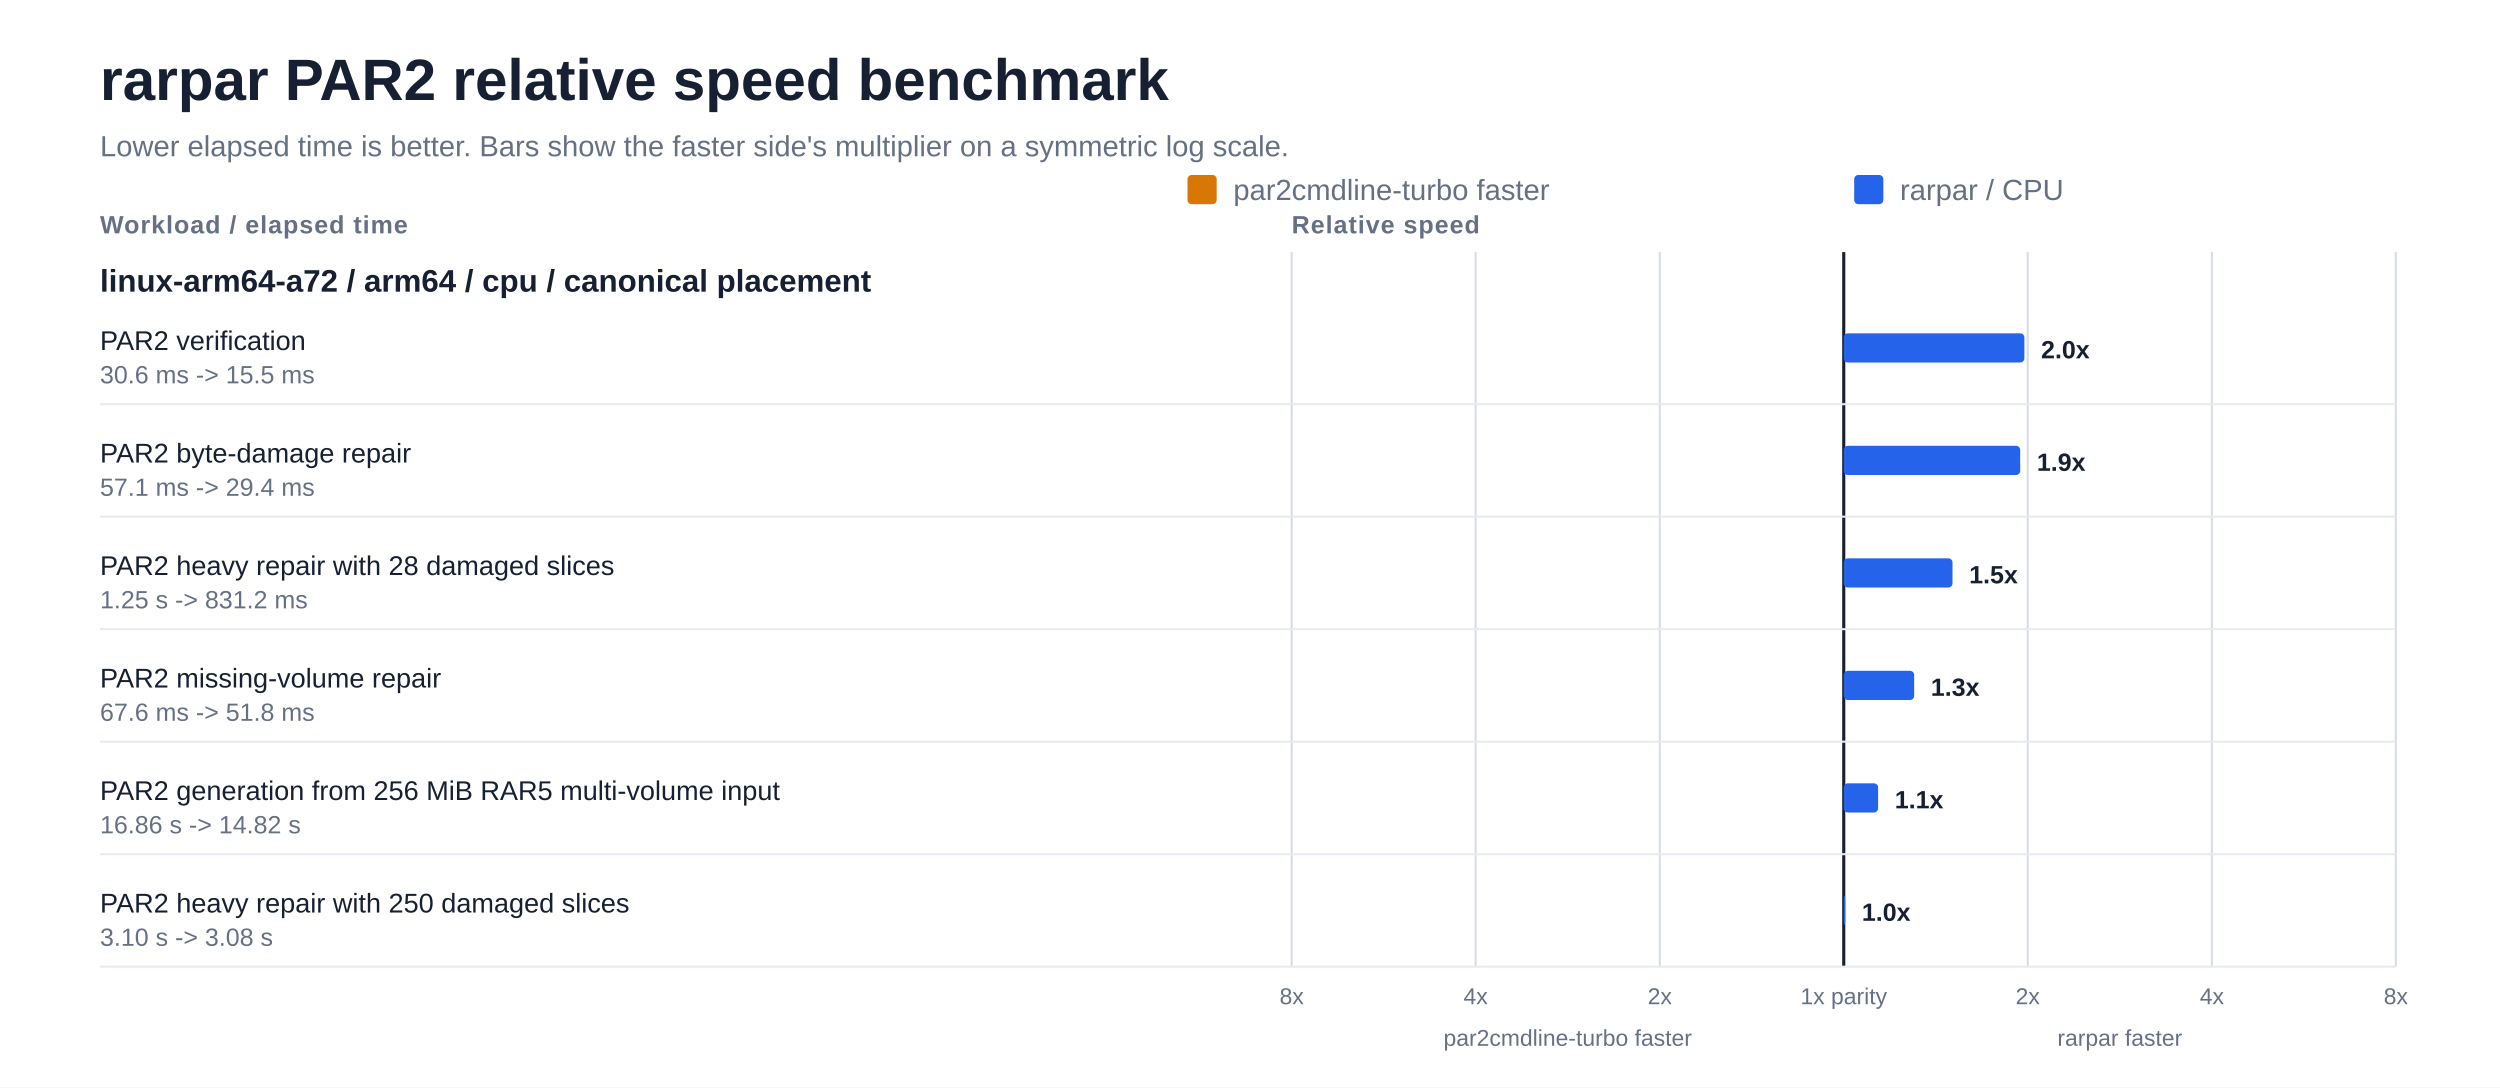
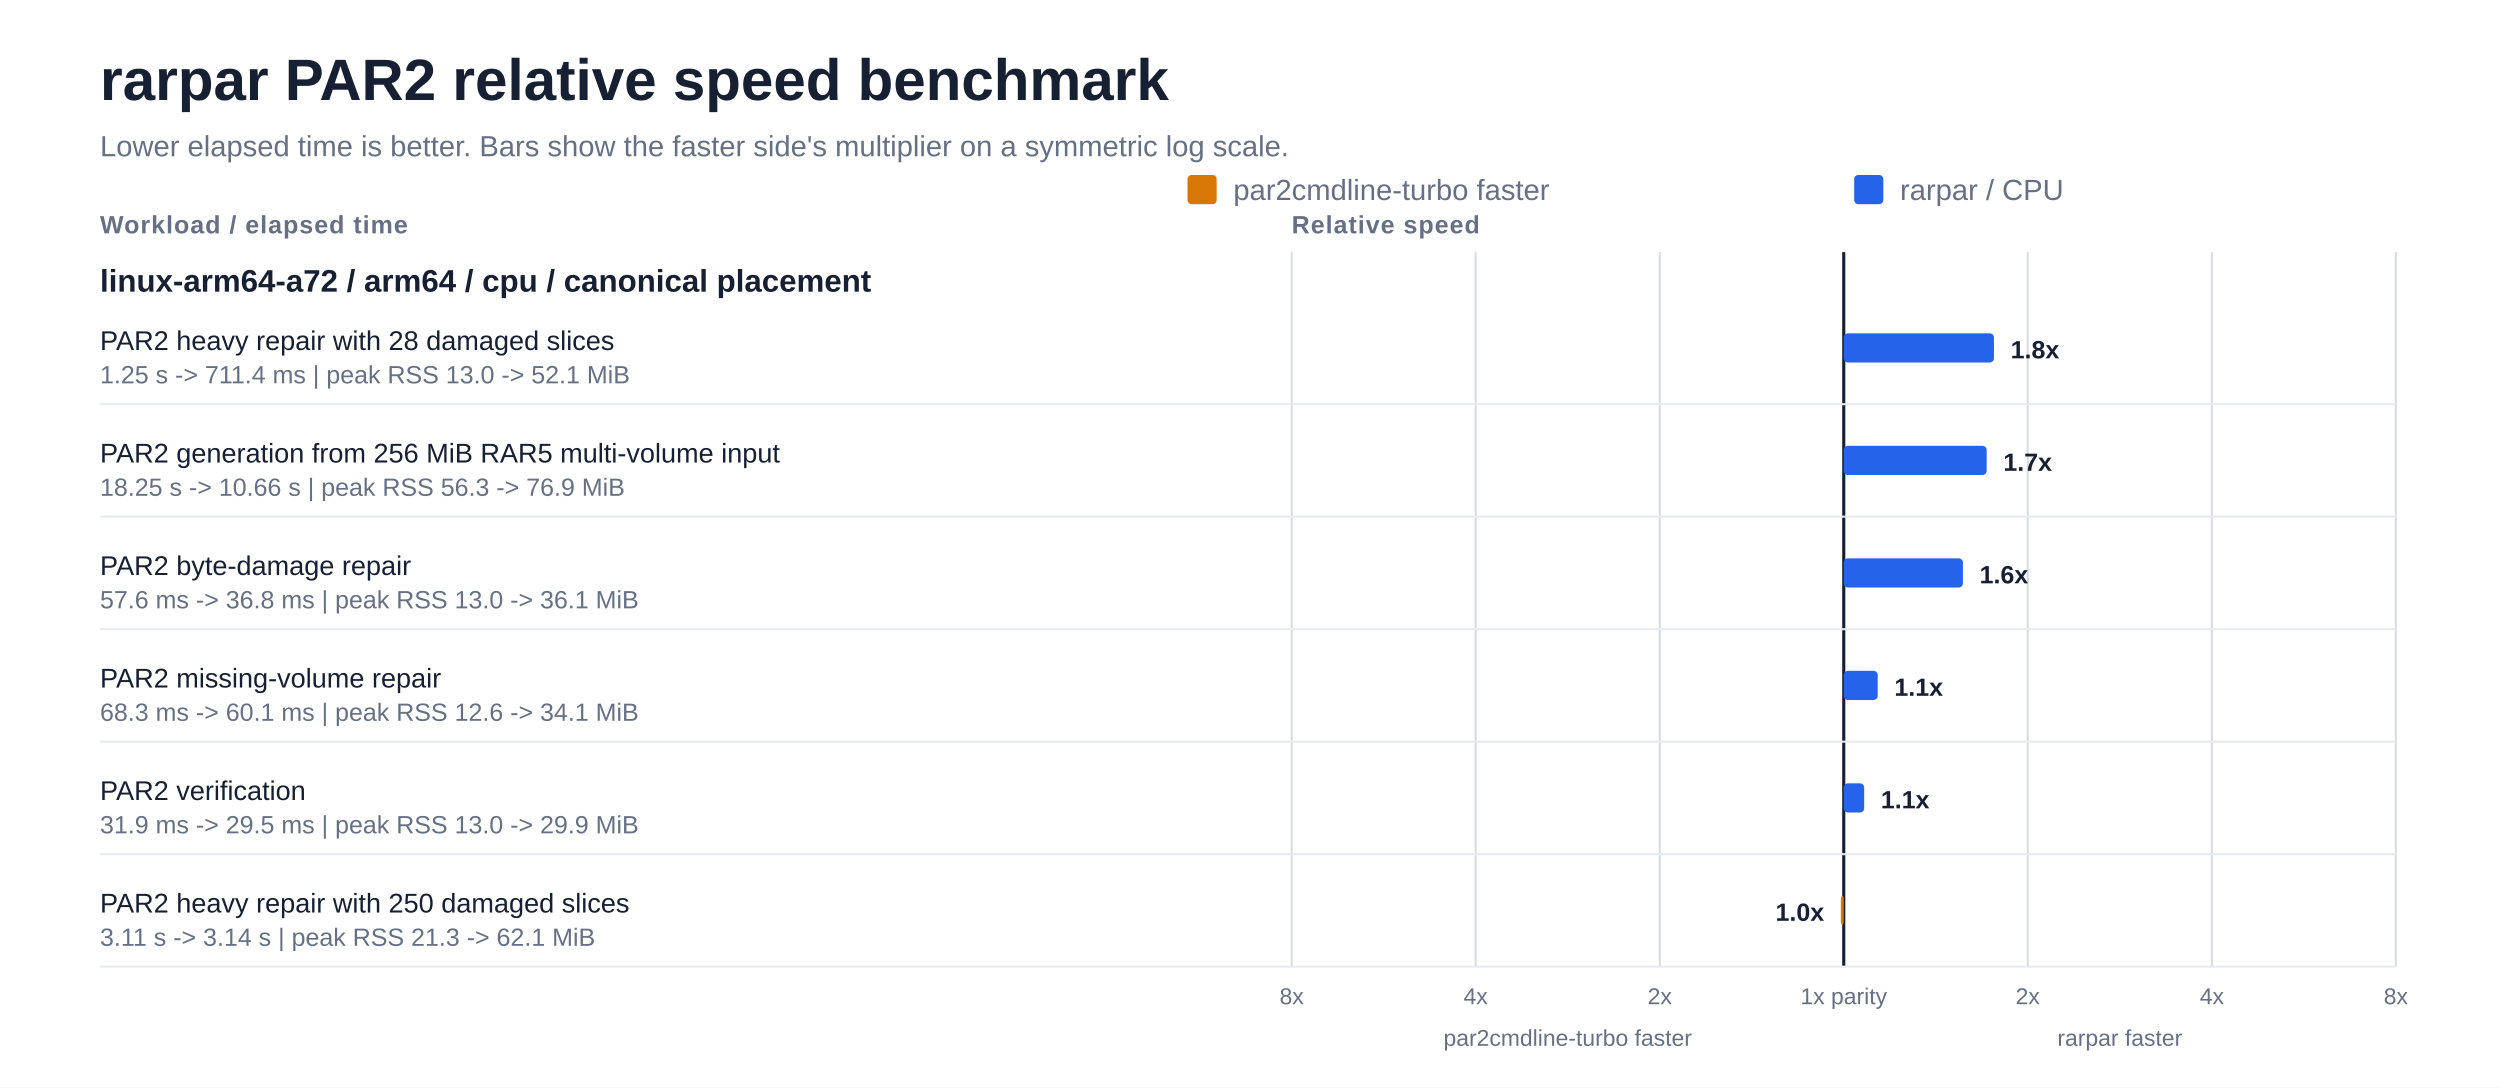
<svg xmlns="http://www.w3.org/2000/svg" width="1200" height="522" viewBox="0 0 1200 522" role="img" aria-labelledby="title desc">
  <style>
    .bg { fill: #ffffff; } text { font-family: Arial, sans-serif; fill: #172033; }
    .title { font-size: 28px; font-weight: 600; } .subtitle { font-size: 14px; fill: #667085; }
    .column { font-size: 12px; font-weight: 600; fill: #667085; letter-spacing: .04em; text-transform: uppercase; }
    .machine { font-size: 15px; font-weight: 600; } .workload { font-size: 13px; font-weight: 500; }
    .timing { font-size: 12px; fill: #667085; } .tick { font-size: 11px; fill: #667085; } .ratio { font-size: 12px; font-weight: 600; }
    .grid { stroke: #d7dce5; stroke-width: 1; } .parity { stroke: #172033; stroke-width: 1.5; } .rule { stroke: #e7eaf0; stroke-width: 1; }
    .cpu { fill: #2563eb; } .gpu { fill: #7c3aed; } .slower { fill: #d97706; }
    @media (prefers-color-scheme: dark) { .bg { fill: #0d1117; } text { fill: #e6edf3; } .subtitle, .column, .timing, .tick { fill: #9ca7b5; } .grid { stroke: #30363d; } .parity { stroke: #e6edf3; } .rule { stroke: #21262d; } .cpu { fill: #58a6ff; } .gpu { fill: #bc8cff; } .slower { fill: #f2a65a; } }
  </style>
  <rect class="bg" width="1200" height="522" />
  <text class="title" x="48" y="48">rarpar PAR2 relative speed benchmark</text>
  <text class="subtitle" x="48" y="75">Lower elapsed time is better. Bars show the faster side's multiplier on a symmetric log scale.</text>
  <g aria-label="Legend">
    <rect class="slower" x="570" y="84" width="14" height="14" rx="2" />
    <text class="subtitle" x="592" y="96">par2cmdline-turbo faster</text>
    <rect class="cpu" x="890" y="84" width="14" height="14" rx="2" />
    <text class="subtitle" x="912" y="96">rarpar / CPU</text>
  </g>
  <text class="column" x="48" y="112">Workload / elapsed time</text>
  <text class="column" x="620" y="112">Relative speed</text>
  <g aria-label="Relative speed axis">
    <line class="grid" x1="620.0" y1="121" x2="620.0" y2="464" />
    <text class="tick" x="620.0" y="482" text-anchor="middle">8x</text>
    <line class="grid" x1="708.3" y1="121" x2="708.3" y2="464" />
    <text class="tick" x="708.3" y="482" text-anchor="middle">4x</text>
    <line class="grid" x1="796.7" y1="121" x2="796.7" y2="464" />
    <text class="tick" x="796.7" y="482" text-anchor="middle">2x</text>
    <line class="parity" x1="885.0" y1="121" x2="885.0" y2="464" />
    <text class="tick" x="885.0" y="482" text-anchor="middle">1x parity</text>
    <line class="grid" x1="973.3" y1="121" x2="973.3" y2="464" />
    <text class="tick" x="973.3" y="482" text-anchor="middle">2x</text>
    <line class="grid" x1="1061.7" y1="121" x2="1061.7" y2="464" />
    <text class="tick" x="1061.7" y="482" text-anchor="middle">4x</text>
    <line class="grid" x1="1150.0" y1="121" x2="1150.0" y2="464" />
    <text class="tick" x="1150.0" y="482" text-anchor="middle">8x</text>
    <text class="tick" x="752.5" y="502" text-anchor="middle">par2cmdline-turbo faster</text>
    <text class="tick" x="1017.5" y="502" text-anchor="middle">rarpar faster</text>
  </g>
  <g aria-label="PAR2 benchmarks">
    <text class="machine" x="48" y="140">linux-arm64-a72 / arm64 / cpu / canonical placement</text>
-     <text class="workload" x="48" y="168">PAR2 verification</text>
-     <text class="timing" x="48" y="184">30.6 ms -&gt; 15.5 ms</text>
-     <rect class="cpu" x="885.0" y="160" width="86.7" height="14" rx="2" />
-     <text class="ratio" x="979.7" y="172">2.0x</text>
+     <text class="workload" x="48" y="168">PAR2 heavy repair with 28 damaged slices</text>
+     <text class="timing" x="48" y="184">1.25 s -&gt; 711.4 ms  |  peak RSS 13.0 -&gt; 52.1 MiB</text>
+     <rect class="cpu" x="885.0" y="160" width="72.1" height="14" rx="2" />
+     <text class="ratio" x="965.1" y="172">1.8x</text>
    <line class="rule" x1="48" y1="194" x2="1150" y2="194" />
-     <text class="workload" x="48" y="222">PAR2 byte-damage repair</text>
-     <text class="timing" x="48" y="238">57.1 ms -&gt; 29.4 ms</text>
-     <rect class="cpu" x="885.0" y="214" width="84.7" height="14" rx="2" />
-     <text class="ratio" x="977.7" y="226">1.9x</text>
+     <text class="workload" x="48" y="222">PAR2 generation from 256 MiB RAR5 multi-volume input</text>
+     <text class="timing" x="48" y="238">18.25 s -&gt; 10.66 s  |  peak RSS 56.3 -&gt; 76.9 MiB</text>
+     <rect class="cpu" x="885.0" y="214" width="68.6" height="14" rx="2" />
+     <text class="ratio" x="961.6" y="226">1.7x</text>
    <line class="rule" x1="48" y1="248" x2="1150" y2="248" />
-     <text class="workload" x="48" y="276">PAR2 heavy repair with 28 damaged slices</text>
-     <text class="timing" x="48" y="292">1.25 s -&gt; 831.2 ms</text>
-     <rect class="cpu" x="885.0" y="268" width="52.2" height="14" rx="2" />
-     <text class="ratio" x="945.2" y="280">1.5x</text>
+     <text class="workload" x="48" y="276">PAR2 byte-damage repair</text>
+     <text class="timing" x="48" y="292">57.6 ms -&gt; 36.8 ms  |  peak RSS 13.0 -&gt; 36.1 MiB</text>
+     <rect class="cpu" x="885.0" y="268" width="57.2" height="14" rx="2" />
+     <text class="ratio" x="950.2" y="280">1.6x</text>
    <line class="rule" x1="48" y1="302" x2="1150" y2="302" />
    <text class="workload" x="48" y="330">PAR2 missing-volume repair</text>
-     <text class="timing" x="48" y="346">67.6 ms -&gt; 51.8 ms</text>
-     <rect class="cpu" x="885.0" y="322" width="33.8" height="14" rx="2" />
-     <text class="ratio" x="926.8" y="334">1.3x</text>
+     <text class="timing" x="48" y="346">68.3 ms -&gt; 60.1 ms  |  peak RSS 12.6 -&gt; 34.1 MiB</text>
+     <rect class="cpu" x="885.0" y="322" width="16.3" height="14" rx="2" />
+     <text class="ratio" x="909.3" y="334">1.1x</text>
    <line class="rule" x1="48" y1="356" x2="1150" y2="356" />
-     <text class="workload" x="48" y="384">PAR2 generation from 256 MiB RAR5 multi-volume input</text>
-     <text class="timing" x="48" y="400">16.86 s -&gt; 14.82 s</text>
-     <rect class="cpu" x="885.0" y="376" width="16.5" height="14" rx="2" />
-     <text class="ratio" x="909.5" y="388">1.1x</text>
+     <text class="workload" x="48" y="384">PAR2 verification</text>
+     <text class="timing" x="48" y="400">31.9 ms -&gt; 29.5 ms  |  peak RSS 13.0 -&gt; 29.9 MiB</text>
+     <rect class="cpu" x="885.0" y="376" width="9.8" height="14" rx="2" />
+     <text class="ratio" x="902.8" y="388">1.1x</text>
    <line class="rule" x1="48" y1="410" x2="1150" y2="410" />
    <text class="workload" x="48" y="438">PAR2 heavy repair with 250 damaged slices</text>
-     <text class="timing" x="48" y="454">3.10 s -&gt; 3.08 s</text>
-     <rect class="cpu" x="885.0" y="430" width="0.7" height="14" rx="2" />
-     <text class="ratio" x="893.7" y="442">1.0x</text>
+     <text class="timing" x="48" y="454">3.11 s -&gt; 3.14 s  |  peak RSS 21.3 -&gt; 62.1 MiB</text>
+     <rect class="slower" x="883.6" y="430" width="1.4" height="14" rx="2" />
+     <text class="ratio" x="875.6" y="442" text-anchor="end">1.0x</text>
    <line class="rule" x1="48" y1="464" x2="1150" y2="464" />
  </g>
</svg>
